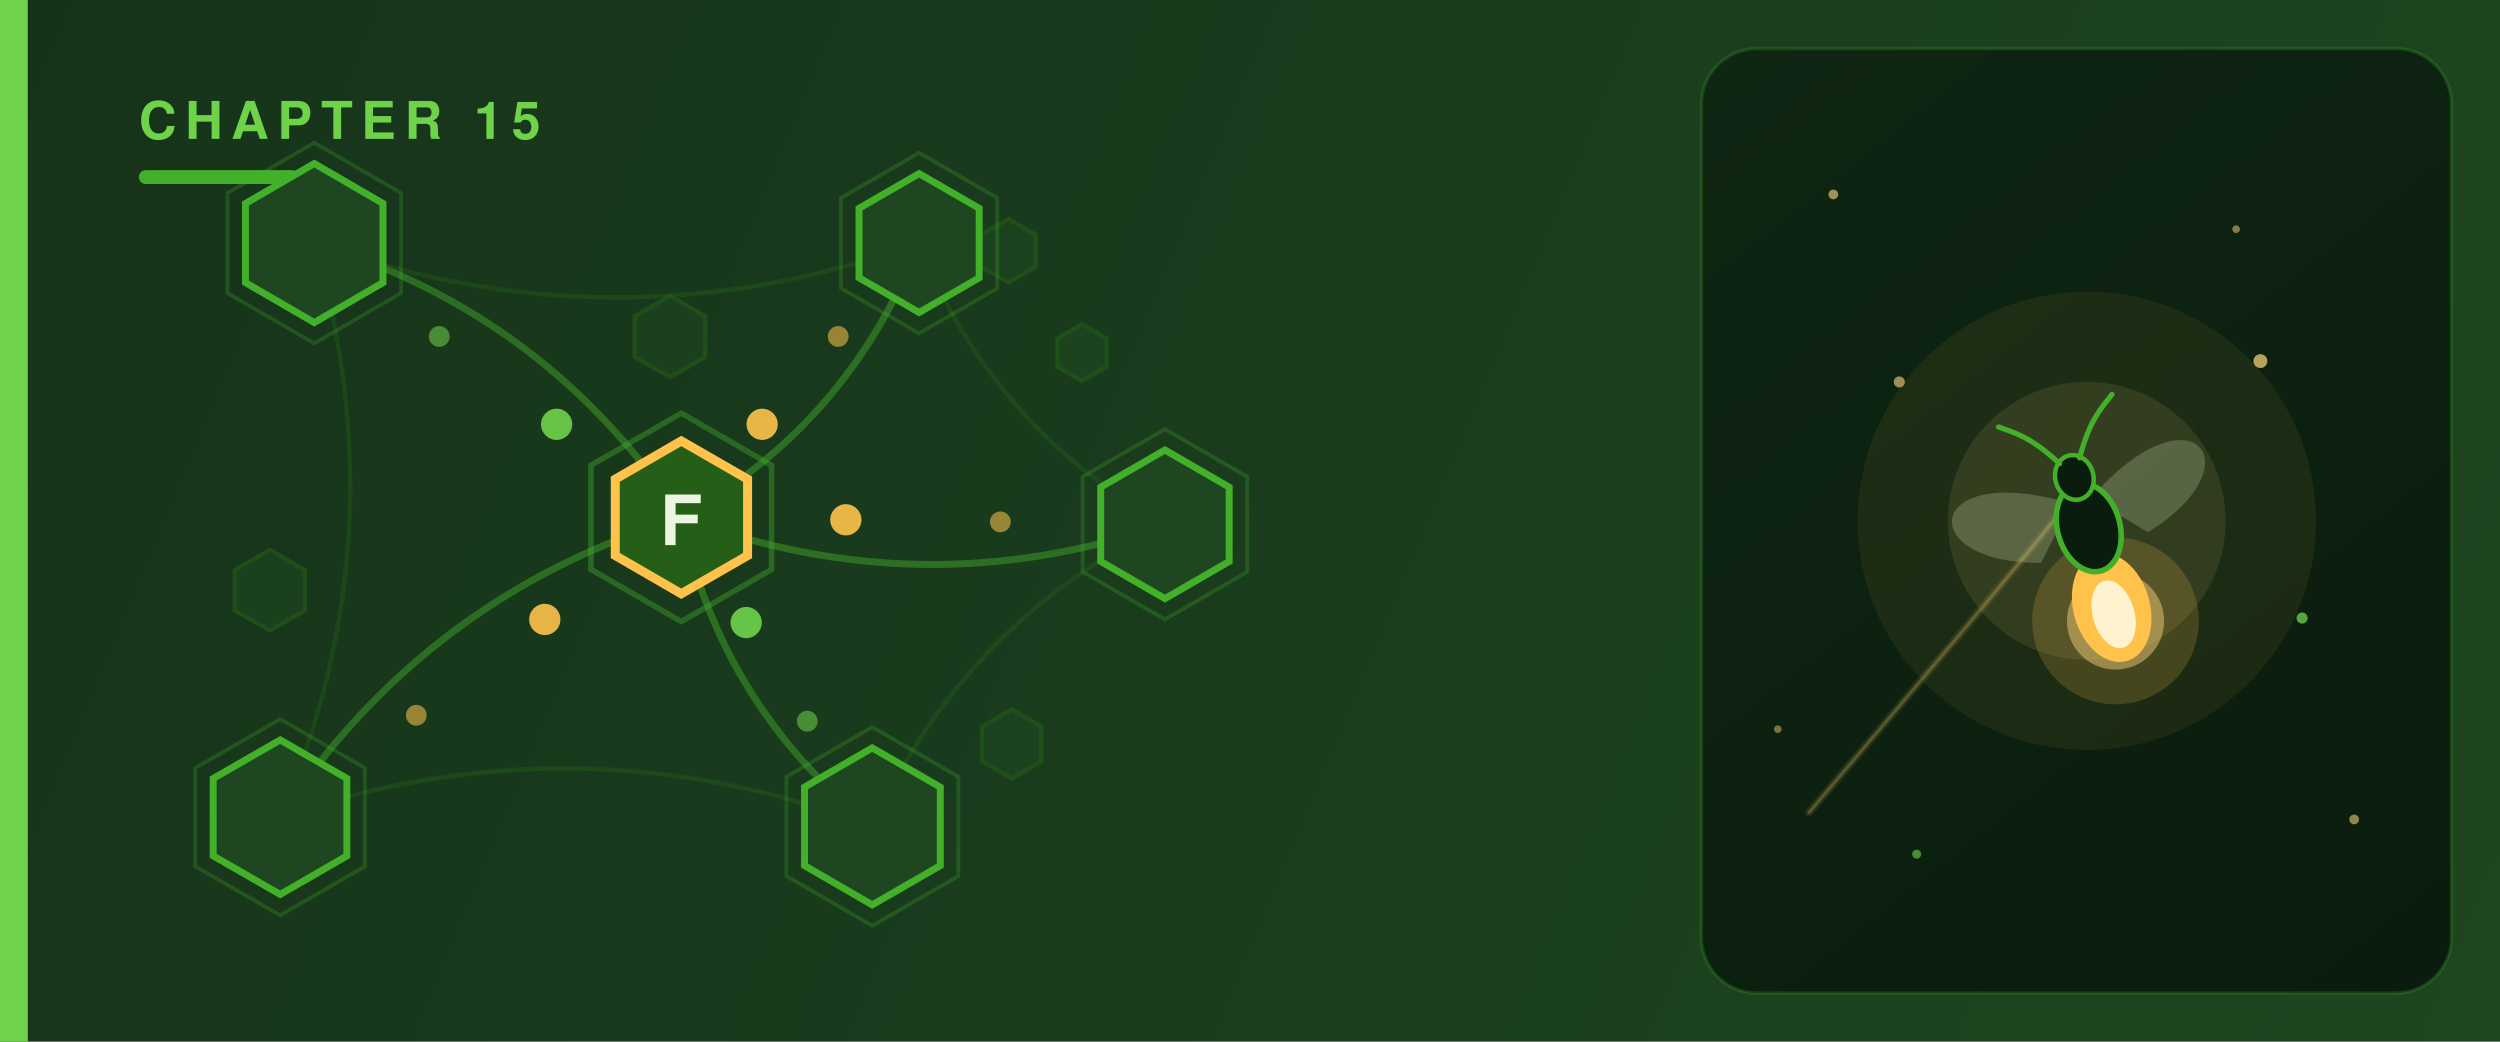
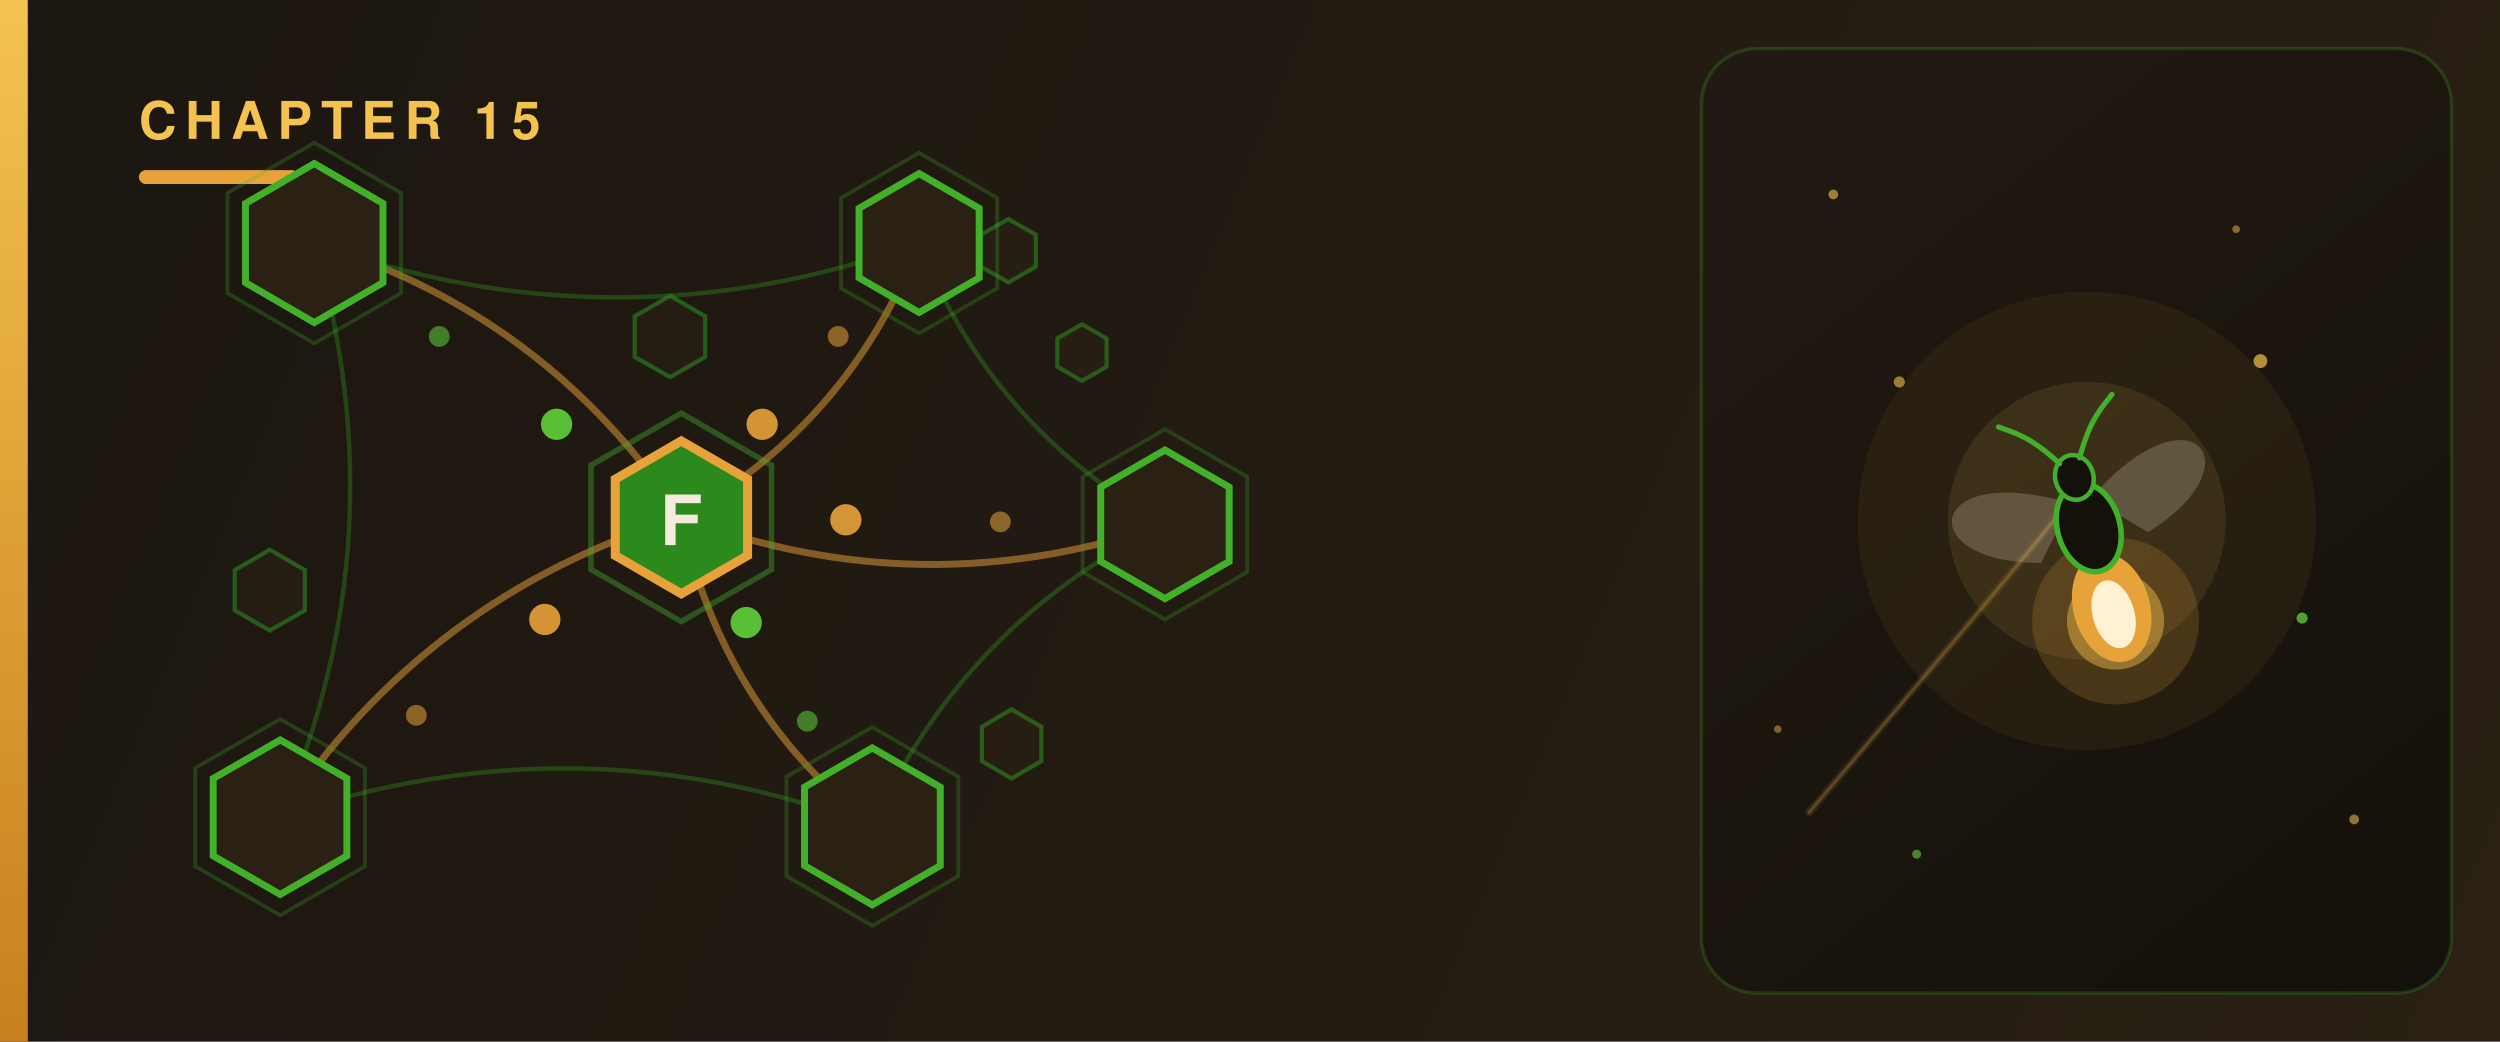
<svg xmlns="http://www.w3.org/2000/svg" viewBox="0 0 720 300" role="img" aria-label="Firefly for Java by Example — opener for chapter 15" font-family="Avenir Next,Avenir,Helvetica Neue,Helvetica,Arial,sans-serif">
  <defs>
    <linearGradient id="fld" x1="0" y1="0" x2="720" y2="300" gradientUnits="userSpaceOnUse">
-       <stop offset="0" stop-color="#16331a" />
-       <stop offset="1" stop-color="#1e4620" />
+       <stop offset="0" stop-color="#1B1610" />
+       <stop offset="1" stop-color="#2A2014" />
    </linearGradient>
    <linearGradient id="pnl" x1="490" y1="14" x2="706" y2="286" gradientUnits="userSpaceOnUse">
-       <stop offset="0" stop-color="#0f2613" />
-       <stop offset="1" stop-color="#0a1c0d" />
+       <stop offset="0" stop-color="#211A12" />
+       <stop offset="1" stop-color="#14100A" />
    </linearGradient>
-     <linearGradient id="grh" x1="0" y1="0" x2="720" y2="0" gradientUnits="userSpaceOnUse">
-       <stop offset="0" stop-color="#6fd34a" />
-       <stop offset="1" stop-color="#43b02a" />
+     <linearGradient id="grh" x1="0" y1="0" x2="0" y2="300" gradientUnits="userSpaceOnUse">
+       <stop offset="0" stop-color="#f4c24e" />
+       <stop offset="1" stop-color="#c8801f" />
    </linearGradient>
  </defs>
  <rect width="720" height="300" fill="url(#fld)" />
  <rect x="0" y="0" width="8" height="300" fill="url(#grh)" />
  <rect x="490" y="14" width="216" height="272" rx="16" fill="url(#pnl)" />
  <rect x="490" y="14" width="216" height="272" rx="16" fill="none" stroke="#43b02a" stroke-width="1" opacity="0.22" />
-   <g fill="#ffd980">
+   <g fill="#f4c24e">
    <circle cx="528" cy="56" r="1.4" opacity="0.6" />
    <circle cx="678" cy="236" r="1.4" opacity="0.55" />
    <circle cx="644" cy="66" r="1.1" opacity="0.5" />
    <circle cx="512" cy="210" r="1.1" opacity="0.45" />
  </g>
-   <circle cx="552" cy="246" r="1.3" fill="#6fd34a" opacity="0.6" />
-   <text x="40" y="40" fill="#6fd34a" font-size="15" font-weight="800" letter-spacing="2.5">CHAPTER 15</text>
-   <rect x="40" y="49" width="46" height="4" rx="2" fill="#43b02a" />
-   <polygon points="318.7,105.6 311.6,109.7 304.5,105.6 304.5,97.5 311.6,93.4 318.7,97.5" fill="#1e4620" stroke="#255e17" stroke-width="1.2" opacity="0.6" />
-   <polygon points="87.8,175.8 77.7,181.6 67.6,175.8 67.6,164.2 77.7,158.3 87.8,164.2" fill="#1e4620" stroke="#255e17" stroke-width="1.2" opacity="0.6" />
-   <polygon points="298.3,76.8 290.4,81.3 282.5,76.8 282.5,67.6 290.4,63.1 298.3,67.6" fill="#1e4620" stroke="#255e17" stroke-width="1.2" opacity="0.6" />
-   <polygon points="299.9,219.2 291.3,224.2 282.8,219.2 282.8,209.3 291.3,204.3 299.9,209.3" fill="#1e4620" stroke="#255e17" stroke-width="1.2" opacity="0.6" />
-   <polygon points="203.1,102.8 193.0,108.6 182.8,102.8 182.8,91.1 193.0,85.2 203.1,91.1" fill="#1e4620" stroke="#255e17" stroke-width="1.2" opacity="0.6" />
-   <g fill="none" stroke="#43b02a" stroke-width="2" opacity="0.45">
+   <circle cx="552" cy="246" r="1.3" fill="#5fd13a" opacity="0.6" />
+   <text x="40" y="40" fill="#f4c24e" font-size="15" font-weight="800" letter-spacing="2.5">CHAPTER 15</text>
+   <rect x="40" y="49" width="46" height="4" rx="2" fill="#e8a23a" />
+   <polygon points="318.7,105.6 311.6,109.7 304.5,105.6 304.5,97.5 311.6,93.4 318.7,97.5" fill="#2A2014" stroke="#2c8a1c" stroke-width="1.2" opacity="0.6" />
+   <polygon points="87.8,175.8 77.7,181.6 67.6,175.8 67.6,164.2 77.7,158.3 87.8,164.2" fill="#2A2014" stroke="#2c8a1c" stroke-width="1.2" opacity="0.6" />
+   <polygon points="298.3,76.8 290.4,81.3 282.5,76.8 282.5,67.6 290.4,63.1 298.3,67.6" fill="#2A2014" stroke="#2c8a1c" stroke-width="1.2" opacity="0.6" />
+   <polygon points="299.9,219.2 291.3,224.2 282.8,219.2 282.8,209.3 291.3,204.3 299.9,209.3" fill="#2A2014" stroke="#2c8a1c" stroke-width="1.2" opacity="0.6" />
+   <polygon points="203.1,102.8 193.0,108.6 182.8,102.8 182.8,91.1 193.0,85.2 203.1,91.1" fill="#2A2014" stroke="#2c8a1c" stroke-width="1.2" opacity="0.6" />
+   <g fill="none" stroke="#e8a23a" stroke-width="2" opacity="0.50">
    <path d="M196.2,149.0 Q265.5,175.1 335.5,151.0" />
    <path d="M196.2,149.0 Q207.7,203.4 251.2,238.0" />
    <path d="M196.2,149.0 Q122.9,171.4 80.7,235.3" />
    <path d="M196.2,149.0 Q157.6,90.5 90.5,70.0" />
    <path d="M196.2,149.0 Q244.7,121.8 264.7,70.0" />
  </g>
-   <g fill="none" stroke="#255e17" stroke-width="1.3" opacity="0.4">
+   <g fill="none" stroke="#2c8a1c" stroke-width="1.3" opacity="0.4">
    <path d="M335.5,151.0 Q277.7,179.3 251.2,238.0" />
    <path d="M251.2,238.0 Q166.4,206.0 80.7,235.3" />
    <path d="M80.7,235.3 Q115.3,154.4 90.5,70.0" />
    <path d="M90.5,70.0 Q177.6,101.3 264.7,70.0" />
    <path d="M264.7,70.0 Q285.5,123.2 335.5,151.0" />
  </g>
-   <circle cx="243.6" cy="149.7" r="4.5" fill="#ffc24b" opacity="0.9" />
-   <circle cx="288.1" cy="150.3" r="3.0" fill="#ffc24b" opacity="0.55" />
-   <circle cx="214.9" cy="179.3" r="4.5" fill="#6fd34a" opacity="0.9" />
-   <circle cx="232.5" cy="207.7" r="3.0" fill="#6fd34a" opacity="0.55" />
-   <circle cx="156.9" cy="178.4" r="4.5" fill="#ffc24b" opacity="0.9" />
-   <circle cx="119.9" cy="206.0" r="3.0" fill="#ffc24b" opacity="0.55" />
-   <circle cx="160.3" cy="122.2" r="4.5" fill="#6fd34a" opacity="0.9" />
-   <circle cx="126.5" cy="96.9" r="3.0" fill="#6fd34a" opacity="0.55" />
-   <circle cx="219.5" cy="122.2" r="4.5" fill="#ffc24b" opacity="0.9" />
-   <circle cx="241.4" cy="96.9" r="3.0" fill="#ffc24b" opacity="0.55" />
+   <circle cx="243.6" cy="149.7" r="4.5" fill="#e8a23a" opacity="0.9" />
+   <circle cx="288.1" cy="150.3" r="3.0" fill="#e8a23a" opacity="0.55" />
+   <circle cx="214.9" cy="179.3" r="4.5" fill="#5fd13a" opacity="0.9" />
+   <circle cx="232.5" cy="207.7" r="3.0" fill="#5fd13a" opacity="0.55" />
+   <circle cx="156.9" cy="178.4" r="4.5" fill="#e8a23a" opacity="0.9" />
+   <circle cx="119.9" cy="206.0" r="3.0" fill="#e8a23a" opacity="0.55" />
+   <circle cx="160.3" cy="122.2" r="4.5" fill="#5fd13a" opacity="0.9" />
+   <circle cx="126.5" cy="96.9" r="3.0" fill="#5fd13a" opacity="0.55" />
+   <circle cx="219.5" cy="122.2" r="4.5" fill="#e8a23a" opacity="0.9" />
+   <circle cx="241.4" cy="96.9" r="3.0" fill="#e8a23a" opacity="0.55" />
  <polygon points="359.2,164.7 335.5,178.4 311.8,164.7 311.8,137.3 335.5,123.6 359.2,137.3" fill="none" stroke="#43b02a" stroke-width="1.1" opacity="0.25" />
-   <polygon points="354.0,161.7 335.5,172.4 317.0,161.7 317.0,140.3 335.5,129.6 354.0,140.3" fill="#1e4620" stroke="#43b02a" stroke-width="2.0" />
+   <polygon points="354.0,161.7 335.5,172.4 317.0,161.7 317.0,140.3 335.5,129.6 354.0,140.3" fill="#2A2014" stroke="#43b02a" stroke-width="2.0" />
  <polygon points="276.0,252.3 251.2,266.6 226.5,252.3 226.5,223.7 251.2,209.4 276.0,223.7" fill="none" stroke="#43b02a" stroke-width="1.1" opacity="0.25" />
-   <polygon points="270.8,249.3 251.2,260.6 231.7,249.3 231.7,226.7 251.2,215.4 270.8,226.7" fill="#1e4620" stroke="#43b02a" stroke-width="2.0" />
+   <polygon points="270.8,249.3 251.2,260.6 231.7,249.3 231.7,226.7 251.2,215.4 270.8,226.7" fill="#2A2014" stroke="#43b02a" stroke-width="2.0" />
  <polygon points="105.1,249.5 80.7,263.6 56.2,249.5 56.2,221.2 80.7,207.1 105.1,221.2" fill="none" stroke="#43b02a" stroke-width="1.1" opacity="0.25" />
-   <polygon points="99.9,246.5 80.7,257.6 61.4,246.5 61.4,224.2 80.7,213.1 99.9,224.2" fill="#1e4620" stroke="#43b02a" stroke-width="2.0" />
+   <polygon points="99.9,246.5 80.7,257.6 61.4,246.5 61.4,224.2 80.7,213.1 99.9,224.2" fill="#2A2014" stroke="#43b02a" stroke-width="2.0" />
  <polygon points="115.5,84.4 90.5,98.9 65.5,84.4 65.5,55.6 90.5,41.1 115.5,55.6" fill="none" stroke="#43b02a" stroke-width="1.1" opacity="0.25" />
-   <polygon points="110.3,81.4 90.5,92.9 70.7,81.4 70.7,58.6 90.5,47.1 110.3,58.6" fill="#1e4620" stroke="#43b02a" stroke-width="2.0" />
+   <polygon points="110.3,81.4 90.5,92.9 70.7,81.4 70.7,58.6 90.5,47.1 110.3,58.6" fill="#2A2014" stroke="#43b02a" stroke-width="2.0" />
  <polygon points="287.2,83.0 264.7,96.0 242.2,83.0 242.2,57.0 264.7,44.0 287.2,57.0" fill="none" stroke="#43b02a" stroke-width="1.1" opacity="0.25" />
-   <polygon points="282.0,80.0 264.7,90.0 247.4,80.0 247.4,60.0 264.7,50.0 282.0,60.0" fill="#1e4620" stroke="#43b02a" stroke-width="2.0" />
+   <polygon points="282.0,80.0 264.7,90.0 247.4,80.0 247.4,60.0 264.7,50.0 282.0,60.0" fill="#2A2014" stroke="#43b02a" stroke-width="2.0" />
  <polygon points="222.2,164.0 196.2,179.0 170.2,164.0 170.2,134.0 196.2,119.0 222.2,134.0" fill="none" stroke="#43b02a" stroke-width="1.6" opacity="0.4" />
-   <polygon points="215.3,160.0 196.2,171.0 177.2,160.0 177.2,138.0 196.2,127.0 215.3,138.0" fill="#255e17" stroke="#ffc24b" stroke-width="2.6" />
-   <text x="196.2" y="150.0" text-anchor="middle" dominant-baseline="middle" fill="#eaf6df" font-size="20" font-weight="800" letter-spacing="-1">F</text>
+   <polygon points="215.3,160.0 196.2,171.0 177.2,160.0 177.2,138.0 196.2,127.0 215.3,138.0" fill="#2c8a1c" stroke="#e8a23a" stroke-width="2.6" />
+   <text x="196.2" y="150.0" text-anchor="middle" dominant-baseline="middle" fill="#f3ecdd" font-size="20" font-weight="800" letter-spacing="-1">F</text>
  <g transform="translate(601,150)">
-     <circle r="66" fill="#ffc24b" opacity="0.07" />
-     <circle r="40" fill="#ffd980" opacity="0.10" />
-     <path d="M-80,84 C-46,44 -24,18 -8,-2" fill="none" stroke="#ffc24b" stroke-width="2.4" opacity="0.10" stroke-linecap="round" />
-     <path d="M-80,84 C-46,44 -24,18 -8,-2" fill="none" stroke="#ffd980" stroke-width="1" opacity="0.22" stroke-linecap="round" />
+     <circle r="66" fill="#e8a23a" opacity="0.07" />
+     <circle r="40" fill="#f4c24e" opacity="0.10" />
+     <path d="M-80,84 C-46,44 -24,18 -8,-2" fill="none" stroke="#e8a23a" stroke-width="2.4" opacity="0.10" stroke-linecap="round" />
+     <path d="M-80,84 C-46,44 -24,18 -8,-2" fill="none" stroke="#f4c24e" stroke-width="1" opacity="0.22" stroke-linecap="round" />
    <g transform="rotate(-16)">
-       <circle cx="0" cy="30" r="24" fill="#ffc24b" opacity="0.18" />
-       <circle cx="0" cy="30" r="14" fill="#ffd980" opacity="0.45" />
-       <path d="M-3,-6 C-40,-30 -52,-2 -16,8 Z" fill="#ddf0c4" opacity="0.22" />
-       <path d="M3,-6 C40,-30 52,-2 16,8 Z" fill="#ddf0c4" opacity="0.22" />
-       <ellipse cx="0" cy="26" rx="11" ry="16" fill="#ffc24b" />
-       <ellipse cx="0" cy="28" rx="6" ry="10" fill="#fff2cf" />
-       <ellipse cx="0" cy="2" rx="9" ry="13" fill="#0a1c0d" stroke="#43b02a" stroke-width="1.6" />
-       <ellipse cx="0" cy="-13" rx="5.5" ry="6.5" fill="#0a1c0d" stroke="#43b02a" stroke-width="1.3" />
+       <circle cx="0" cy="30" r="24" fill="#e8a23a" opacity="0.18" />
+       <circle cx="0" cy="30" r="14" fill="#f4c24e" opacity="0.45" />
+       <path d="M-3,-6 C-40,-30 -52,-2 -16,8 Z" fill="#f3ecdd" opacity="0.20" />
+       <path d="M3,-6 C40,-30 52,-2 16,8 Z" fill="#f3ecdd" opacity="0.20" />
+       <ellipse cx="0" cy="26" rx="11" ry="16" fill="#e8a23a" />
+       <ellipse cx="0" cy="28" rx="6" ry="10" fill="#fff1d2" />
+       <ellipse cx="0" cy="2" rx="9" ry="13" fill="#14100A" stroke="#43b02a" stroke-width="1.6" />
+       <ellipse cx="0" cy="-13" rx="5.5" ry="6.5" fill="#14100A" stroke="#43b02a" stroke-width="1.3" />
      <path d="M-3,-18 C-9,-28 -13,-30 -17,-33" fill="none" stroke="#43b02a" stroke-width="1.5" stroke-linecap="round" />
      <path d="M3,-18 C9,-28 13,-30 17,-33" fill="none" stroke="#43b02a" stroke-width="1.5" stroke-linecap="round" />
    </g>
-     <circle cx="50" cy="-46" r="2" fill="#ffd980" opacity="0.7" />
-     <circle cx="62" cy="28" r="1.6" fill="#6fd34a" opacity="0.75" />
-     <circle cx="-54" cy="-40" r="1.6" fill="#ffd980" opacity="0.6" />
+     <circle cx="50" cy="-46" r="2" fill="#f4c24e" opacity="0.7" />
+     <circle cx="62" cy="28" r="1.6" fill="#5fd13a" opacity="0.75" />
+     <circle cx="-54" cy="-40" r="1.6" fill="#f4c24e" opacity="0.6" />
  </g>
</svg>
